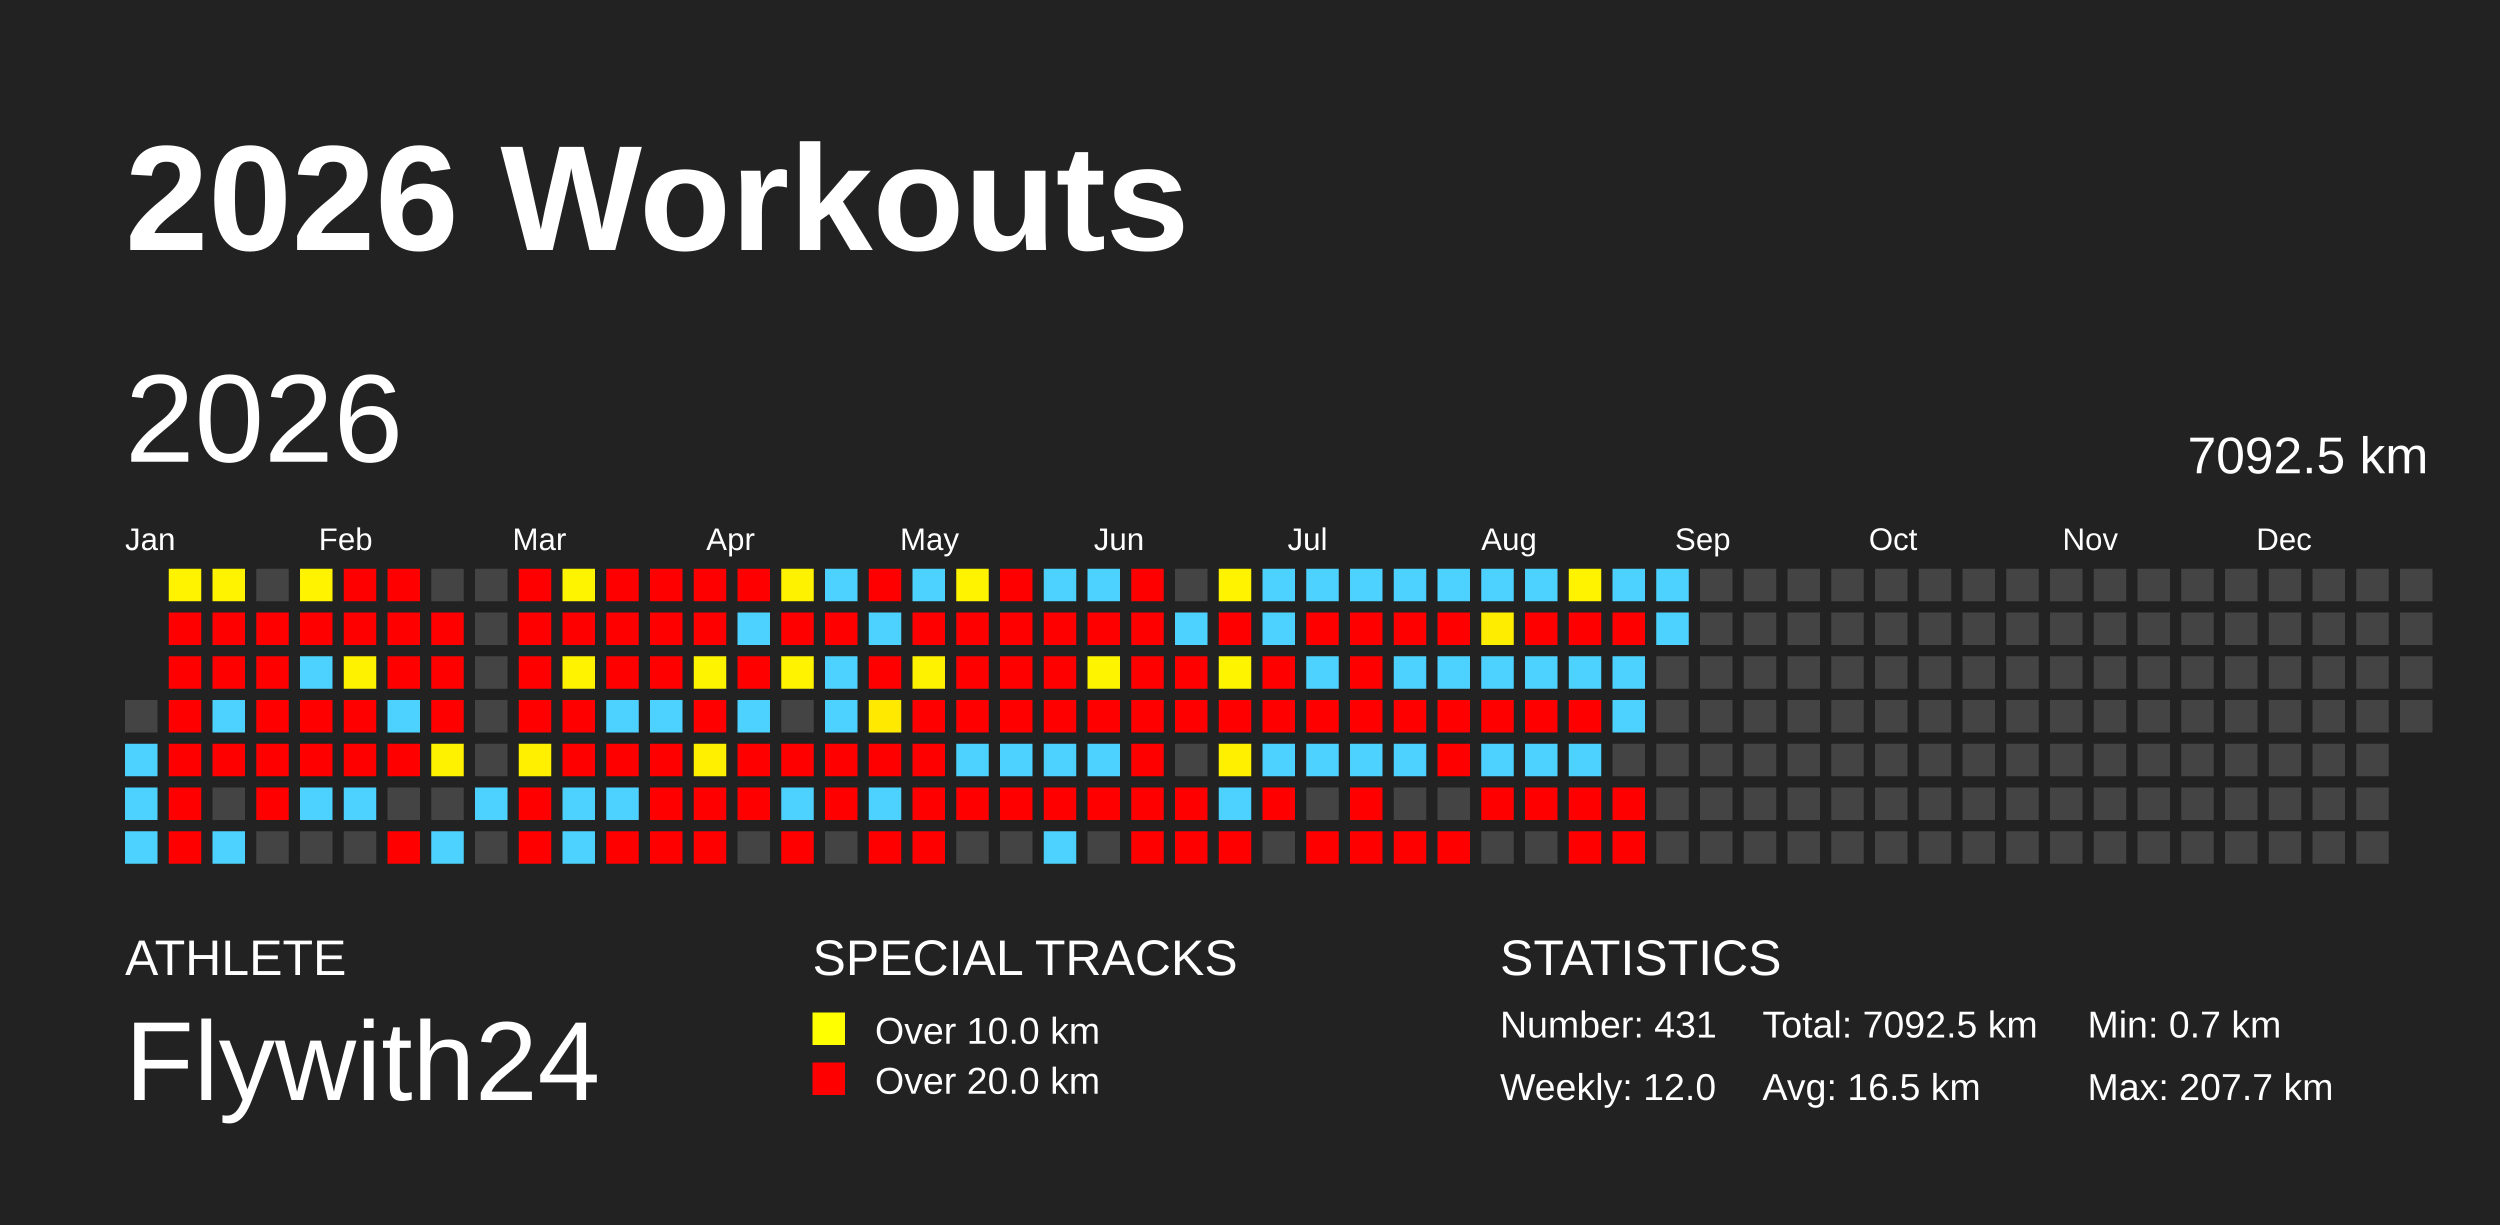
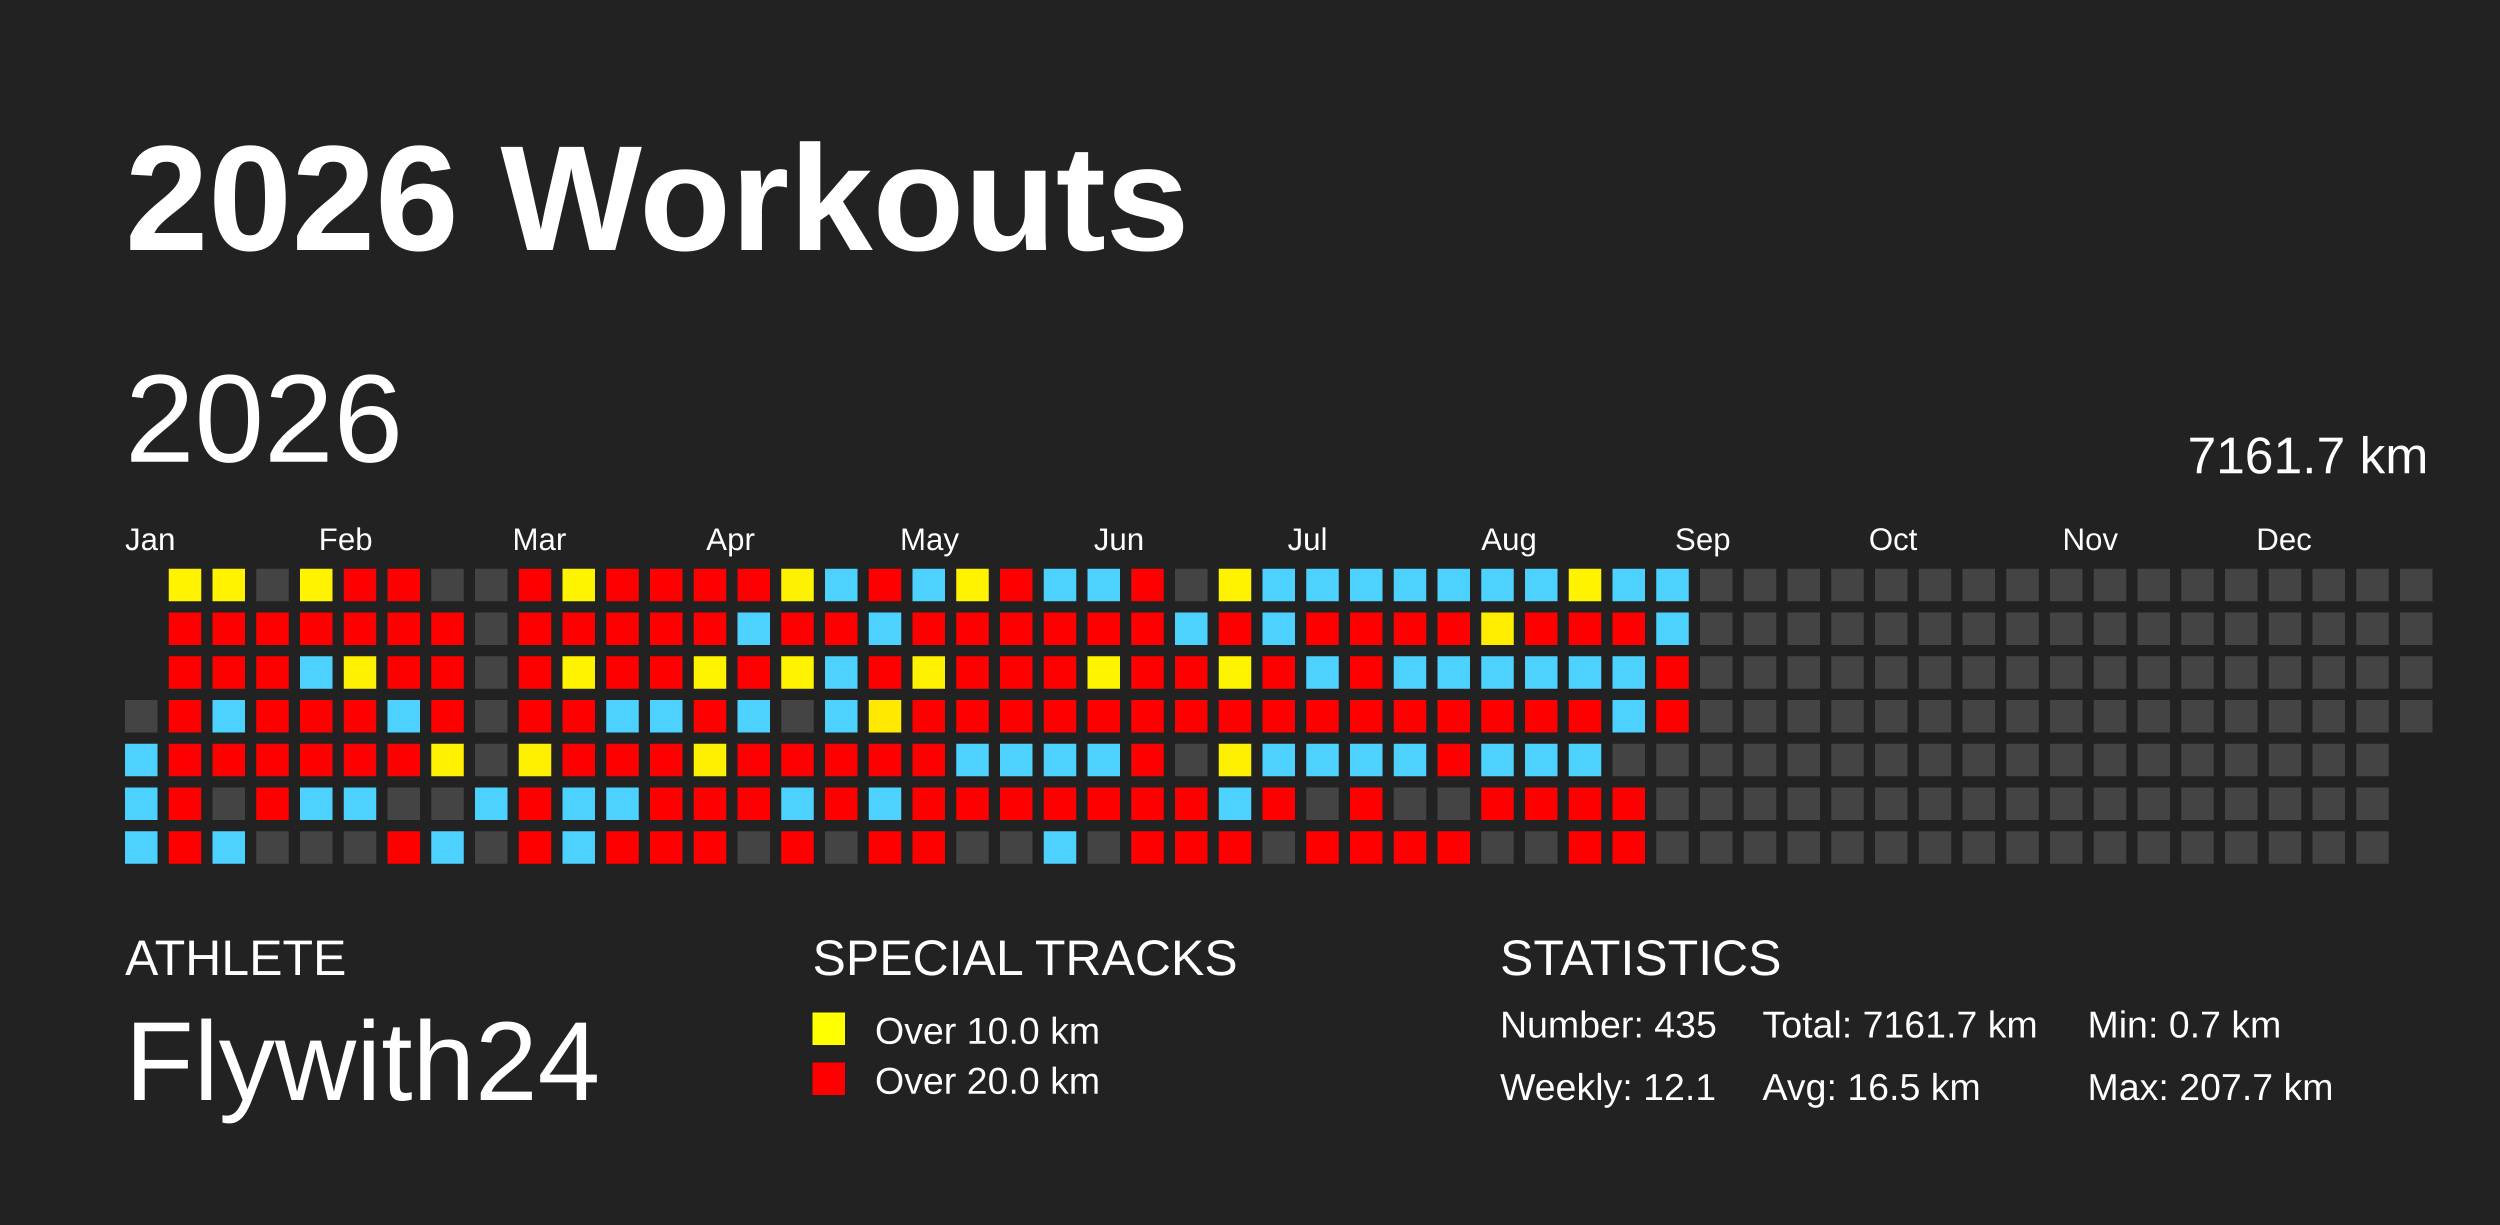
<svg xmlns="http://www.w3.org/2000/svg" baseProfile="full" height="98mm" version="1.1" viewBox="0,0,200,98" width="200mm">
  <defs />
  <rect fill="#222222" height="98" width="200" x="0" y="0" />
  <text fill="#FFFFFF" style="font-size:12px; font-family:Arial; font-weight:bold;" x="10" y="20">2026 Workouts</text>
  <text fill="#FFFFFF" style="font-size:4px; font-family:Arial" x="10" y="78">ATHLETE</text>
  <text fill="#FFFFFF" style="font-size:9px; font-family:Arial" x="10" y="88">Flywith24</text>
  <text fill="#FFFFFF" style="font-size:4px; font-family:Arial" x="65" y="78">SPECIAL TRACKS</text>
  <rect fill="yellow" height="2.6" width="2.6" x="65" y="81" />
  <text fill="#FFFFFF" style="font-size:3px; font-family:Arial" x="70" y="83.5">Over 10.0 km</text>
  <rect fill="red" height="2.6" width="2.6" x="65" y="85" />
  <text fill="#FFFFFF" style="font-size:3px; font-family:Arial" x="70" y="87.5">Over 20.0 km</text>
  <text fill="#FFFFFF" style="font-size:4px; font-family:Arial" x="120" y="78">STATISTICS</text>
-   <text fill="#FFFFFF" style="font-size:3px; font-family:Arial" x="120" y="83">Number: 431</text>
-   <text fill="#FFFFFF" style="font-size:3px; font-family:Arial" x="120" y="88">Weekly: 12.0</text>
-   <text fill="#FFFFFF" style="font-size:3px; font-family:Arial" x="141" y="83">Total: 7092.5 km</text>
+   <text fill="#FFFFFF" style="font-size:3px; font-family:Arial" x="120" y="83">Number: 435</text>
+   <text fill="#FFFFFF" style="font-size:3px; font-family:Arial" x="120" y="88">Weekly: 12.1</text>
+   <text fill="#FFFFFF" style="font-size:3px; font-family:Arial" x="141" y="83">Total: 7161.7 km</text>
  <text fill="#FFFFFF" style="font-size:3px; font-family:Arial" x="141" y="88">Avg: 16.5 km</text>
  <text fill="#FFFFFF" style="font-size:3px; font-family:Arial" x="167" y="83">Min: 0.7 km</text>
  <text fill="#FFFFFF" style="font-size:3px; font-family:Arial" x="167" y="88">Max: 207.7 km</text>
  <text dominant-baseline="hanging" fill="#FFFFFF" style="font-size:10.0px; font-family:Arial;" x="10" y="30">2026</text>
-   <text dominant-baseline="hanging" fill="#FFFFFF" style="font-size:4.125px; font-family:Arial;" x="175" y="35">7092.5 km</text>
+   <text dominant-baseline="hanging" fill="#FFFFFF" style="font-size:4.125px; font-family:Arial;" x="175" y="35">7161.7 km</text>
  <text fill="#FFFFFF" style="font-size:2.5px; font-family:Arial" x="10.0" y="44">Jan</text>
  <text fill="#FFFFFF" style="font-size:2.5px; font-family:Arial" x="25.5" y="44">Feb</text>
  <text fill="#FFFFFF" style="font-size:2.5px; font-family:Arial" x="41.0" y="44">Mar</text>
  <text fill="#FFFFFF" style="font-size:2.5px; font-family:Arial" x="56.5" y="44">Apr</text>
  <text fill="#FFFFFF" style="font-size:2.5px; font-family:Arial" x="72.0" y="44">May</text>
  <text fill="#FFFFFF" style="font-size:2.5px; font-family:Arial" x="87.5" y="44">Jun</text>
  <text fill="#FFFFFF" style="font-size:2.5px; font-family:Arial" x="103.0" y="44">Jul</text>
  <text fill="#FFFFFF" style="font-size:2.5px; font-family:Arial" x="118.5" y="44">Aug</text>
  <text fill="#FFFFFF" style="font-size:2.5px; font-family:Arial" x="134.0" y="44">Sep</text>
  <text fill="#FFFFFF" style="font-size:2.5px; font-family:Arial" x="149.5" y="44">Oct</text>
  <text fill="#FFFFFF" style="font-size:2.5px; font-family:Arial" x="165.0" y="44">Nov</text>
  <text fill="#FFFFFF" style="font-size:2.5px; font-family:Arial" x="180.5" y="44">Dec</text>
  <rect fill="#444444" height="2.6" width="2.6" x="10.0" y="56.0" />
  <rect fill="#4dd2ff" height="2.6" width="2.6" x="10.0" y="59.5" />
  <rect fill="#4dd2ff" height="2.6" width="2.6" x="10.0" y="63.0" />
  <rect fill="#4dd2ff" height="2.6" width="2.6" x="10.0" y="66.5" />
  <rect fill="#fff300" height="2.6" width="2.6" x="13.5" y="45.5" />
  <rect fill="red" height="2.6" width="2.6" x="13.5" y="49.0" />
  <rect fill="red" height="2.6" width="2.6" x="13.5" y="52.5" />
  <rect fill="red" height="2.6" width="2.6" x="13.5" y="56.0" />
  <rect fill="red" height="2.6" width="2.6" x="13.5" y="59.5" />
  <rect fill="red" height="2.6" width="2.6" x="13.5" y="63.0" />
  <rect fill="red" height="2.6" width="2.6" x="13.5" y="66.5" />
  <rect fill="#fff300" height="2.6" width="2.6" x="17.0" y="45.5" />
  <rect fill="red" height="2.6" width="2.6" x="17.0" y="49.0" />
  <rect fill="red" height="2.6" width="2.6" x="17.0" y="52.5" />
  <rect fill="#4dd2ff" height="2.6" width="2.6" x="17.0" y="56.0" />
  <rect fill="red" height="2.6" width="2.6" x="17.0" y="59.5" />
  <rect fill="#444444" height="2.6" width="2.6" x="17.0" y="63.0" />
  <rect fill="#4dd2ff" height="2.6" width="2.6" x="17.0" y="66.5" />
  <rect fill="#444444" height="2.6" width="2.6" x="20.5" y="45.5" />
  <rect fill="red" height="2.6" width="2.6" x="20.5" y="49.0" />
  <rect fill="red" height="2.6" width="2.6" x="20.5" y="52.5" />
  <rect fill="red" height="2.6" width="2.6" x="20.5" y="56.0" />
  <rect fill="red" height="2.6" width="2.6" x="20.5" y="59.5" />
  <rect fill="red" height="2.6" width="2.6" x="20.5" y="63.0" />
  <rect fill="#444444" height="2.6" width="2.6" x="20.5" y="66.5" />
  <rect fill="#fff300" height="2.6" width="2.6" x="24.0" y="45.5" />
  <rect fill="red" height="2.6" width="2.6" x="24.0" y="49.0" />
  <rect fill="#4dd2ff" height="2.6" width="2.6" x="24.0" y="52.5" />
  <rect fill="red" height="2.6" width="2.6" x="24.0" y="56.0" />
  <rect fill="red" height="2.6" width="2.6" x="24.0" y="59.5" />
  <rect fill="#4dd2ff" height="2.6" width="2.6" x="24.0" y="63.0" />
  <rect fill="#444444" height="2.6" width="2.6" x="24.0" y="66.5" />
  <rect fill="red" height="2.6" width="2.6" x="27.5" y="45.5" />
  <rect fill="red" height="2.6" width="2.6" x="27.5" y="49.0" />
  <rect fill="#fff200" height="2.6" width="2.6" x="27.5" y="52.5" />
  <rect fill="red" height="2.6" width="2.6" x="27.5" y="56.0" />
  <rect fill="red" height="2.6" width="2.6" x="27.5" y="59.5" />
  <rect fill="#4dd2ff" height="2.6" width="2.6" x="27.5" y="63.0" />
  <rect fill="#444444" height="2.6" width="2.6" x="27.5" y="66.5" />
  <rect fill="red" height="2.6" width="2.6" x="31.0" y="45.5" />
  <rect fill="red" height="2.6" width="2.6" x="31.0" y="49.0" />
  <rect fill="red" height="2.6" width="2.6" x="31.0" y="52.5" />
  <rect fill="#4dd2ff" height="2.6" width="2.6" x="31.0" y="56.0" />
  <rect fill="red" height="2.6" width="2.6" x="31.0" y="59.5" />
  <rect fill="#444444" height="2.6" width="2.6" x="31.0" y="63.0" />
  <rect fill="red" height="2.6" width="2.6" x="31.0" y="66.5" />
  <rect fill="#444444" height="2.6" width="2.6" x="34.5" y="45.5" />
  <rect fill="red" height="2.6" width="2.6" x="34.5" y="49.0" />
  <rect fill="red" height="2.6" width="2.6" x="34.5" y="52.5" />
  <rect fill="red" height="2.6" width="2.6" x="34.5" y="56.0" />
  <rect fill="#fff200" height="2.6" width="2.6" x="34.5" y="59.5" />
  <rect fill="#444444" height="2.6" width="2.6" x="34.5" y="63.0" />
  <rect fill="#4dd2ff" height="2.6" width="2.6" x="34.5" y="66.5" />
  <rect fill="#444444" height="2.6" width="2.6" x="38.0" y="45.5" />
  <rect fill="#444444" height="2.6" width="2.6" x="38.0" y="49.0" />
  <rect fill="#444444" height="2.6" width="2.6" x="38.0" y="52.5" />
  <rect fill="#444444" height="2.6" width="2.6" x="38.0" y="56.0" />
  <rect fill="#444444" height="2.6" width="2.6" x="38.0" y="59.5" />
  <rect fill="#4dd2ff" height="2.6" width="2.6" x="38.0" y="63.0" />
  <rect fill="#444444" height="2.6" width="2.6" x="38.0" y="66.5" />
  <rect fill="red" height="2.6" width="2.6" x="41.5" y="45.5" />
  <rect fill="red" height="2.6" width="2.6" x="41.5" y="49.0" />
  <rect fill="red" height="2.6" width="2.6" x="41.5" y="52.5" />
  <rect fill="red" height="2.6" width="2.6" x="41.5" y="56.0" />
  <rect fill="#fff000" height="2.6" width="2.6" x="41.5" y="59.5" />
  <rect fill="red" height="2.6" width="2.6" x="41.5" y="63.0" />
  <rect fill="red" height="2.6" width="2.6" x="41.5" y="66.5" />
  <rect fill="#fff400" height="2.6" width="2.6" x="45.0" y="45.5" />
  <rect fill="red" height="2.6" width="2.6" x="45.0" y="49.0" />
  <rect fill="#fff300" height="2.6" width="2.6" x="45.0" y="52.5" />
  <rect fill="red" height="2.6" width="2.6" x="45.0" y="56.0" />
  <rect fill="red" height="2.6" width="2.6" x="45.0" y="59.5" />
  <rect fill="#4dd2ff" height="2.6" width="2.6" x="45.0" y="63.0" />
  <rect fill="#4dd2ff" height="2.6" width="2.6" x="45.0" y="66.5" />
  <rect fill="red" height="2.6" width="2.6" x="48.5" y="45.5" />
  <rect fill="red" height="2.6" width="2.6" x="48.5" y="49.0" />
  <rect fill="red" height="2.6" width="2.6" x="48.5" y="52.5" />
  <rect fill="#4dd2ff" height="2.6" width="2.6" x="48.5" y="56.0" />
  <rect fill="red" height="2.6" width="2.6" x="48.5" y="59.5" />
  <rect fill="#4dd2ff" height="2.6" width="2.6" x="48.5" y="63.0" />
  <rect fill="red" height="2.6" width="2.6" x="48.5" y="66.5" />
  <rect fill="red" height="2.6" width="2.6" x="52.0" y="45.5" />
  <rect fill="red" height="2.6" width="2.6" x="52.0" y="49.0" />
  <rect fill="red" height="2.6" width="2.6" x="52.0" y="52.5" />
  <rect fill="#4dd2ff" height="2.6" width="2.6" x="52.0" y="56.0" />
  <rect fill="red" height="2.6" width="2.6" x="52.0" y="59.5" />
  <rect fill="red" height="2.6" width="2.6" x="52.0" y="63.0" />
  <rect fill="red" height="2.6" width="2.6" x="52.0" y="66.5" />
  <rect fill="red" height="2.6" width="2.6" x="55.5" y="45.5" />
  <rect fill="red" height="2.6" width="2.6" x="55.5" y="49.0" />
  <rect fill="#fff400" height="2.6" width="2.6" x="55.5" y="52.5" />
  <rect fill="red" height="2.6" width="2.6" x="55.5" y="56.0" />
  <rect fill="#fff000" height="2.6" width="2.6" x="55.5" y="59.5" />
  <rect fill="red" height="2.6" width="2.6" x="55.5" y="63.0" />
  <rect fill="red" height="2.6" width="2.6" x="55.5" y="66.5" />
  <rect fill="red" height="2.6" width="2.6" x="59.0" y="45.5" />
  <rect fill="#4dd2ff" height="2.6" width="2.6" x="59.0" y="49.0" />
  <rect fill="red" height="2.6" width="2.6" x="59.0" y="52.5" />
  <rect fill="#4dd2ff" height="2.6" width="2.6" x="59.0" y="56.0" />
  <rect fill="red" height="2.6" width="2.6" x="59.0" y="59.5" />
  <rect fill="red" height="2.6" width="2.6" x="59.0" y="63.0" />
  <rect fill="#444444" height="2.6" width="2.6" x="59.0" y="66.5" />
  <rect fill="#fff200" height="2.6" width="2.6" x="62.5" y="45.5" />
  <rect fill="red" height="2.6" width="2.6" x="62.5" y="49.0" />
  <rect fill="#fff300" height="2.6" width="2.6" x="62.5" y="52.5" />
  <rect fill="#444444" height="2.6" width="2.6" x="62.5" y="56.0" />
  <rect fill="red" height="2.6" width="2.6" x="62.5" y="59.5" />
  <rect fill="#4dd2ff" height="2.6" width="2.6" x="62.5" y="63.0" />
  <rect fill="red" height="2.6" width="2.6" x="62.5" y="66.5" />
  <rect fill="#4dd2ff" height="2.6" width="2.6" x="66.0" y="45.5" />
  <rect fill="red" height="2.6" width="2.6" x="66.0" y="49.0" />
  <rect fill="#4dd2ff" height="2.6" width="2.6" x="66.0" y="52.5" />
  <rect fill="#4dd2ff" height="2.6" width="2.6" x="66.0" y="56.0" />
  <rect fill="red" height="2.6" width="2.6" x="66.0" y="59.5" />
  <rect fill="red" height="2.6" width="2.6" x="66.0" y="63.0" />
  <rect fill="#444444" height="2.6" width="2.6" x="66.0" y="66.5" />
  <rect fill="red" height="2.6" width="2.6" x="69.5" y="45.5" />
  <rect fill="#4dd2ff" height="2.6" width="2.6" x="69.5" y="49.0" />
  <rect fill="red" height="2.6" width="2.6" x="69.5" y="52.5" />
  <rect fill="#ffe900" height="2.6" width="2.6" x="69.5" y="56.0" />
  <rect fill="red" height="2.6" width="2.6" x="69.5" y="59.5" />
  <rect fill="#4dd2ff" height="2.6" width="2.6" x="69.5" y="63.0" />
  <rect fill="red" height="2.6" width="2.6" x="69.5" y="66.5" />
  <rect fill="#4dd2ff" height="2.6" width="2.6" x="73.0" y="45.5" />
  <rect fill="red" height="2.6" width="2.6" x="73.0" y="49.0" />
  <rect fill="#fff200" height="2.6" width="2.6" x="73.0" y="52.5" />
  <rect fill="red" height="2.6" width="2.6" x="73.0" y="56.0" />
  <rect fill="red" height="2.6" width="2.6" x="73.0" y="59.5" />
  <rect fill="red" height="2.6" width="2.6" x="73.0" y="63.0" />
  <rect fill="red" height="2.6" width="2.6" x="73.0" y="66.5" />
  <rect fill="#fff300" height="2.6" width="2.6" x="76.5" y="45.5" />
  <rect fill="red" height="2.6" width="2.6" x="76.5" y="49.0" />
  <rect fill="red" height="2.6" width="2.6" x="76.5" y="52.5" />
  <rect fill="red" height="2.6" width="2.6" x="76.5" y="56.0" />
  <rect fill="#4dd2ff" height="2.6" width="2.6" x="76.5" y="59.5" />
  <rect fill="red" height="2.6" width="2.6" x="76.5" y="63.0" />
  <rect fill="#444444" height="2.6" width="2.6" x="76.5" y="66.5" />
  <rect fill="red" height="2.6" width="2.6" x="80.0" y="45.5" />
  <rect fill="red" height="2.6" width="2.6" x="80.0" y="49.0" />
  <rect fill="red" height="2.6" width="2.6" x="80.0" y="52.5" />
  <rect fill="red" height="2.6" width="2.6" x="80.0" y="56.0" />
  <rect fill="#4dd2ff" height="2.6" width="2.6" x="80.0" y="59.5" />
  <rect fill="red" height="2.6" width="2.6" x="80.0" y="63.0" />
  <rect fill="#444444" height="2.6" width="2.6" x="80.0" y="66.5" />
  <rect fill="#4dd2ff" height="2.6" width="2.6" x="83.5" y="45.5" />
  <rect fill="red" height="2.6" width="2.6" x="83.5" y="49.0" />
  <rect fill="red" height="2.6" width="2.6" x="83.5" y="52.5" />
  <rect fill="red" height="2.6" width="2.6" x="83.5" y="56.0" />
  <rect fill="#4dd2ff" height="2.6" width="2.6" x="83.5" y="59.5" />
  <rect fill="red" height="2.6" width="2.6" x="83.5" y="63.0" />
  <rect fill="#4dd2ff" height="2.6" width="2.6" x="83.5" y="66.5" />
  <rect fill="#4dd2ff" height="2.6" width="2.6" x="87.0" y="45.5" />
  <rect fill="red" height="2.6" width="2.6" x="87.0" y="49.0" />
  <rect fill="#fff400" height="2.6" width="2.6" x="87.0" y="52.5" />
  <rect fill="red" height="2.6" width="2.6" x="87.0" y="56.0" />
  <rect fill="#4dd2ff" height="2.6" width="2.6" x="87.0" y="59.5" />
  <rect fill="red" height="2.6" width="2.6" x="87.0" y="63.0" />
  <rect fill="#444444" height="2.6" width="2.6" x="87.0" y="66.5" />
  <rect fill="red" height="2.6" width="2.6" x="90.5" y="45.5" />
  <rect fill="red" height="2.6" width="2.6" x="90.5" y="49.0" />
  <rect fill="red" height="2.6" width="2.6" x="90.5" y="52.5" />
  <rect fill="red" height="2.6" width="2.6" x="90.5" y="56.0" />
  <rect fill="red" height="2.6" width="2.6" x="90.5" y="59.5" />
  <rect fill="red" height="2.6" width="2.6" x="90.5" y="63.0" />
  <rect fill="red" height="2.6" width="2.6" x="90.5" y="66.5" />
  <rect fill="#444444" height="2.6" width="2.6" x="94.0" y="45.5" />
  <rect fill="#4dd2ff" height="2.6" width="2.6" x="94.0" y="49.0" />
  <rect fill="red" height="2.6" width="2.6" x="94.0" y="52.5" />
  <rect fill="red" height="2.6" width="2.6" x="94.0" y="56.0" />
  <rect fill="#444444" height="2.6" width="2.6" x="94.0" y="59.5" />
  <rect fill="red" height="2.6" width="2.6" x="94.0" y="63.0" />
  <rect fill="red" height="2.6" width="2.6" x="94.0" y="66.5" />
  <rect fill="#fff300" height="2.6" width="2.6" x="97.5" y="45.5" />
  <rect fill="red" height="2.6" width="2.6" x="97.5" y="49.0" />
  <rect fill="#fff400" height="2.6" width="2.6" x="97.5" y="52.5" />
  <rect fill="red" height="2.6" width="2.6" x="97.5" y="56.0" />
  <rect fill="#fff000" height="2.6" width="2.6" x="97.5" y="59.5" />
  <rect fill="#4dd2ff" height="2.6" width="2.6" x="97.5" y="63.0" />
  <rect fill="red" height="2.6" width="2.6" x="97.5" y="66.5" />
  <rect fill="#4dd2ff" height="2.6" width="2.6" x="101.0" y="45.5" />
  <rect fill="#4dd2ff" height="2.6" width="2.6" x="101.0" y="49.0" />
  <rect fill="red" height="2.6" width="2.6" x="101.0" y="52.5" />
  <rect fill="red" height="2.6" width="2.6" x="101.0" y="56.0" />
  <rect fill="#4dd2ff" height="2.6" width="2.6" x="101.0" y="59.5" />
  <rect fill="red" height="2.6" width="2.6" x="101.0" y="63.0" />
  <rect fill="#444444" height="2.6" width="2.6" x="101.0" y="66.5" />
  <rect fill="#4dd2ff" height="2.6" width="2.6" x="104.5" y="45.5" />
  <rect fill="red" height="2.6" width="2.6" x="104.5" y="49.0" />
  <rect fill="#4dd2ff" height="2.6" width="2.6" x="104.5" y="52.5" />
  <rect fill="red" height="2.6" width="2.6" x="104.5" y="56.0" />
  <rect fill="#4dd2ff" height="2.6" width="2.6" x="104.5" y="59.5" />
  <rect fill="#444444" height="2.6" width="2.6" x="104.5" y="63.0" />
  <rect fill="red" height="2.6" width="2.6" x="104.5" y="66.5" />
  <rect fill="#4dd2ff" height="2.6" width="2.6" x="108.0" y="45.5" />
  <rect fill="red" height="2.6" width="2.6" x="108.0" y="49.0" />
  <rect fill="red" height="2.6" width="2.6" x="108.0" y="52.5" />
  <rect fill="red" height="2.6" width="2.6" x="108.0" y="56.0" />
  <rect fill="#4dd2ff" height="2.6" width="2.6" x="108.0" y="59.5" />
  <rect fill="red" height="2.6" width="2.6" x="108.0" y="63.0" />
  <rect fill="red" height="2.6" width="2.6" x="108.0" y="66.5" />
  <rect fill="#4dd2ff" height="2.6" width="2.6" x="111.5" y="45.5" />
  <rect fill="red" height="2.6" width="2.6" x="111.5" y="49.0" />
  <rect fill="#4dd2ff" height="2.6" width="2.6" x="111.5" y="52.5" />
  <rect fill="red" height="2.6" width="2.6" x="111.5" y="56.0" />
  <rect fill="#4dd2ff" height="2.6" width="2.6" x="111.5" y="59.5" />
  <rect fill="#444444" height="2.6" width="2.6" x="111.5" y="63.0" />
  <rect fill="red" height="2.6" width="2.6" x="111.5" y="66.5" />
  <rect fill="#4dd2ff" height="2.6" width="2.6" x="115.0" y="45.5" />
  <rect fill="red" height="2.6" width="2.6" x="115.0" y="49.0" />
  <rect fill="#4dd2ff" height="2.6" width="2.6" x="115.0" y="52.5" />
  <rect fill="red" height="2.6" width="2.6" x="115.0" y="56.0" />
  <rect fill="red" height="2.6" width="2.6" x="115.0" y="59.5" />
  <rect fill="#444444" height="2.6" width="2.6" x="115.0" y="63.0" />
  <rect fill="red" height="2.6" width="2.6" x="115.0" y="66.5" />
  <rect fill="#4dd2ff" height="2.6" width="2.6" x="118.5" y="45.5" />
  <rect fill="#ffed00" height="2.6" width="2.6" x="118.5" y="49.0" />
  <rect fill="#4dd2ff" height="2.6" width="2.6" x="118.5" y="52.5" />
  <rect fill="red" height="2.6" width="2.6" x="118.5" y="56.0" />
  <rect fill="#4dd2ff" height="2.6" width="2.6" x="118.5" y="59.5" />
  <rect fill="red" height="2.6" width="2.6" x="118.5" y="63.0" />
  <rect fill="#444444" height="2.6" width="2.6" x="118.5" y="66.5" />
  <rect fill="#4dd2ff" height="2.6" width="2.6" x="122.0" y="45.5" />
  <rect fill="red" height="2.6" width="2.6" x="122.0" y="49.0" />
  <rect fill="#4dd2ff" height="2.6" width="2.6" x="122.0" y="52.5" />
  <rect fill="red" height="2.6" width="2.6" x="122.0" y="56.0" />
  <rect fill="#4dd2ff" height="2.6" width="2.6" x="122.0" y="59.5" />
  <rect fill="red" height="2.6" width="2.6" x="122.0" y="63.0" />
  <rect fill="#444444" height="2.6" width="2.6" x="122.0" y="66.5" />
  <rect fill="#fff300" height="2.6" width="2.6" x="125.5" y="45.5" />
  <rect fill="red" height="2.6" width="2.6" x="125.5" y="49.0" />
  <rect fill="#4dd2ff" height="2.6" width="2.6" x="125.5" y="52.5" />
  <rect fill="red" height="2.6" width="2.6" x="125.5" y="56.0" />
  <rect fill="#4dd2ff" height="2.6" width="2.6" x="125.5" y="59.5" />
  <rect fill="red" height="2.6" width="2.6" x="125.5" y="63.0" />
  <rect fill="red" height="2.6" width="2.6" x="125.5" y="66.5" />
  <rect fill="#4dd2ff" height="2.6" width="2.6" x="129.0" y="45.5" />
  <rect fill="red" height="2.6" width="2.6" x="129.0" y="49.0" />
  <rect fill="#4dd2ff" height="2.6" width="2.6" x="129.0" y="52.5" />
  <rect fill="#4dd2ff" height="2.6" width="2.6" x="129.0" y="56.0" />
  <rect fill="#444444" height="2.6" width="2.6" x="129.0" y="59.5" />
  <rect fill="red" height="2.6" width="2.6" x="129.0" y="63.0" />
  <rect fill="red" height="2.6" width="2.6" x="129.0" y="66.5" />
  <rect fill="#4dd2ff" height="2.6" width="2.6" x="132.5" y="45.5" />
  <rect fill="#4dd2ff" height="2.6" width="2.6" x="132.5" y="49.0" />
-   <rect fill="#444444" height="2.6" width="2.6" x="132.5" y="52.5" />
-   <rect fill="#444444" height="2.6" width="2.6" x="132.5" y="56.0" />
+   <rect fill="red" height="2.6" width="2.6" x="132.5" y="52.5" />
+   <rect fill="red" height="2.6" width="2.6" x="132.5" y="56.0" />
  <rect fill="#444444" height="2.6" width="2.6" x="132.5" y="59.5" />
  <rect fill="#444444" height="2.6" width="2.6" x="132.5" y="63.0" />
  <rect fill="#444444" height="2.6" width="2.6" x="132.5" y="66.5" />
  <rect fill="#444444" height="2.6" width="2.6" x="136.0" y="45.5" />
  <rect fill="#444444" height="2.6" width="2.6" x="136.0" y="49.0" />
  <rect fill="#444444" height="2.6" width="2.6" x="136.0" y="52.5" />
  <rect fill="#444444" height="2.6" width="2.6" x="136.0" y="56.0" />
  <rect fill="#444444" height="2.6" width="2.6" x="136.0" y="59.5" />
  <rect fill="#444444" height="2.6" width="2.6" x="136.0" y="63.0" />
  <rect fill="#444444" height="2.6" width="2.6" x="136.0" y="66.5" />
  <rect fill="#444444" height="2.6" width="2.6" x="139.5" y="45.5" />
  <rect fill="#444444" height="2.6" width="2.6" x="139.5" y="49.0" />
  <rect fill="#444444" height="2.6" width="2.6" x="139.5" y="52.5" />
  <rect fill="#444444" height="2.6" width="2.6" x="139.5" y="56.0" />
  <rect fill="#444444" height="2.6" width="2.6" x="139.5" y="59.5" />
  <rect fill="#444444" height="2.6" width="2.6" x="139.5" y="63.0" />
  <rect fill="#444444" height="2.6" width="2.6" x="139.5" y="66.5" />
  <rect fill="#444444" height="2.6" width="2.6" x="143.0" y="45.5" />
  <rect fill="#444444" height="2.6" width="2.6" x="143.0" y="49.0" />
  <rect fill="#444444" height="2.6" width="2.6" x="143.0" y="52.5" />
  <rect fill="#444444" height="2.6" width="2.6" x="143.0" y="56.0" />
  <rect fill="#444444" height="2.6" width="2.6" x="143.0" y="59.5" />
  <rect fill="#444444" height="2.6" width="2.6" x="143.0" y="63.0" />
  <rect fill="#444444" height="2.6" width="2.6" x="143.0" y="66.5" />
  <rect fill="#444444" height="2.6" width="2.6" x="146.5" y="45.5" />
  <rect fill="#444444" height="2.6" width="2.6" x="146.5" y="49.0" />
  <rect fill="#444444" height="2.6" width="2.6" x="146.5" y="52.5" />
  <rect fill="#444444" height="2.6" width="2.6" x="146.5" y="56.0" />
  <rect fill="#444444" height="2.6" width="2.6" x="146.5" y="59.5" />
  <rect fill="#444444" height="2.6" width="2.6" x="146.5" y="63.0" />
  <rect fill="#444444" height="2.6" width="2.6" x="146.5" y="66.5" />
  <rect fill="#444444" height="2.6" width="2.6" x="150.0" y="45.5" />
  <rect fill="#444444" height="2.6" width="2.6" x="150.0" y="49.0" />
  <rect fill="#444444" height="2.6" width="2.6" x="150.0" y="52.5" />
  <rect fill="#444444" height="2.6" width="2.6" x="150.0" y="56.0" />
  <rect fill="#444444" height="2.6" width="2.6" x="150.0" y="59.5" />
  <rect fill="#444444" height="2.6" width="2.6" x="150.0" y="63.0" />
  <rect fill="#444444" height="2.6" width="2.6" x="150.0" y="66.5" />
  <rect fill="#444444" height="2.6" width="2.6" x="153.5" y="45.5" />
  <rect fill="#444444" height="2.6" width="2.6" x="153.5" y="49.0" />
  <rect fill="#444444" height="2.6" width="2.6" x="153.5" y="52.5" />
  <rect fill="#444444" height="2.6" width="2.6" x="153.5" y="56.0" />
  <rect fill="#444444" height="2.6" width="2.6" x="153.5" y="59.5" />
  <rect fill="#444444" height="2.6" width="2.6" x="153.5" y="63.0" />
  <rect fill="#444444" height="2.6" width="2.6" x="153.5" y="66.5" />
  <rect fill="#444444" height="2.6" width="2.6" x="157.0" y="45.5" />
  <rect fill="#444444" height="2.6" width="2.6" x="157.0" y="49.0" />
  <rect fill="#444444" height="2.6" width="2.6" x="157.0" y="52.5" />
  <rect fill="#444444" height="2.6" width="2.6" x="157.0" y="56.0" />
  <rect fill="#444444" height="2.6" width="2.6" x="157.0" y="59.5" />
  <rect fill="#444444" height="2.6" width="2.6" x="157.0" y="63.0" />
  <rect fill="#444444" height="2.6" width="2.6" x="157.0" y="66.5" />
  <rect fill="#444444" height="2.6" width="2.6" x="160.5" y="45.5" />
  <rect fill="#444444" height="2.6" width="2.6" x="160.5" y="49.0" />
  <rect fill="#444444" height="2.6" width="2.6" x="160.5" y="52.5" />
  <rect fill="#444444" height="2.6" width="2.6" x="160.5" y="56.0" />
  <rect fill="#444444" height="2.6" width="2.6" x="160.5" y="59.5" />
  <rect fill="#444444" height="2.6" width="2.6" x="160.5" y="63.0" />
  <rect fill="#444444" height="2.6" width="2.6" x="160.5" y="66.5" />
  <rect fill="#444444" height="2.6" width="2.6" x="164.0" y="45.5" />
  <rect fill="#444444" height="2.6" width="2.6" x="164.0" y="49.0" />
  <rect fill="#444444" height="2.6" width="2.6" x="164.0" y="52.5" />
  <rect fill="#444444" height="2.6" width="2.6" x="164.0" y="56.0" />
  <rect fill="#444444" height="2.6" width="2.6" x="164.0" y="59.5" />
  <rect fill="#444444" height="2.6" width="2.6" x="164.0" y="63.0" />
  <rect fill="#444444" height="2.6" width="2.6" x="164.0" y="66.5" />
  <rect fill="#444444" height="2.6" width="2.6" x="167.5" y="45.5" />
  <rect fill="#444444" height="2.6" width="2.6" x="167.5" y="49.0" />
  <rect fill="#444444" height="2.6" width="2.6" x="167.5" y="52.5" />
  <rect fill="#444444" height="2.6" width="2.6" x="167.5" y="56.0" />
  <rect fill="#444444" height="2.6" width="2.6" x="167.5" y="59.5" />
  <rect fill="#444444" height="2.6" width="2.6" x="167.5" y="63.0" />
  <rect fill="#444444" height="2.6" width="2.6" x="167.5" y="66.5" />
  <rect fill="#444444" height="2.6" width="2.6" x="171.0" y="45.5" />
  <rect fill="#444444" height="2.6" width="2.6" x="171.0" y="49.0" />
  <rect fill="#444444" height="2.6" width="2.6" x="171.0" y="52.5" />
  <rect fill="#444444" height="2.6" width="2.6" x="171.0" y="56.0" />
  <rect fill="#444444" height="2.6" width="2.6" x="171.0" y="59.5" />
  <rect fill="#444444" height="2.6" width="2.6" x="171.0" y="63.0" />
  <rect fill="#444444" height="2.6" width="2.6" x="171.0" y="66.5" />
  <rect fill="#444444" height="2.6" width="2.6" x="174.5" y="45.5" />
  <rect fill="#444444" height="2.6" width="2.6" x="174.5" y="49.0" />
  <rect fill="#444444" height="2.6" width="2.6" x="174.5" y="52.5" />
  <rect fill="#444444" height="2.6" width="2.6" x="174.5" y="56.0" />
  <rect fill="#444444" height="2.6" width="2.6" x="174.5" y="59.5" />
  <rect fill="#444444" height="2.6" width="2.6" x="174.5" y="63.0" />
  <rect fill="#444444" height="2.6" width="2.6" x="174.5" y="66.5" />
  <rect fill="#444444" height="2.6" width="2.6" x="178.0" y="45.5" />
  <rect fill="#444444" height="2.6" width="2.6" x="178.0" y="49.0" />
  <rect fill="#444444" height="2.6" width="2.6" x="178.0" y="52.5" />
  <rect fill="#444444" height="2.6" width="2.6" x="178.0" y="56.0" />
  <rect fill="#444444" height="2.6" width="2.6" x="178.0" y="59.5" />
  <rect fill="#444444" height="2.6" width="2.6" x="178.0" y="63.0" />
  <rect fill="#444444" height="2.6" width="2.6" x="178.0" y="66.5" />
  <rect fill="#444444" height="2.6" width="2.6" x="181.5" y="45.5" />
  <rect fill="#444444" height="2.6" width="2.6" x="181.5" y="49.0" />
  <rect fill="#444444" height="2.6" width="2.6" x="181.5" y="52.5" />
  <rect fill="#444444" height="2.6" width="2.6" x="181.5" y="56.0" />
  <rect fill="#444444" height="2.6" width="2.6" x="181.5" y="59.5" />
  <rect fill="#444444" height="2.6" width="2.6" x="181.5" y="63.0" />
  <rect fill="#444444" height="2.6" width="2.6" x="181.5" y="66.5" />
  <rect fill="#444444" height="2.6" width="2.6" x="185.0" y="45.5" />
  <rect fill="#444444" height="2.6" width="2.6" x="185.0" y="49.0" />
  <rect fill="#444444" height="2.6" width="2.6" x="185.0" y="52.5" />
  <rect fill="#444444" height="2.6" width="2.6" x="185.0" y="56.0" />
  <rect fill="#444444" height="2.6" width="2.6" x="185.0" y="59.5" />
  <rect fill="#444444" height="2.6" width="2.6" x="185.0" y="63.0" />
  <rect fill="#444444" height="2.6" width="2.6" x="185.0" y="66.5" />
  <rect fill="#444444" height="2.6" width="2.6" x="188.5" y="45.5" />
  <rect fill="#444444" height="2.6" width="2.6" x="188.5" y="49.0" />
  <rect fill="#444444" height="2.6" width="2.6" x="188.5" y="52.5" />
  <rect fill="#444444" height="2.6" width="2.6" x="188.5" y="56.0" />
  <rect fill="#444444" height="2.6" width="2.6" x="188.5" y="59.5" />
  <rect fill="#444444" height="2.6" width="2.6" x="188.5" y="63.0" />
  <rect fill="#444444" height="2.6" width="2.6" x="188.5" y="66.5" />
  <rect fill="#444444" height="2.6" width="2.6" x="192.0" y="45.5" />
  <rect fill="#444444" height="2.6" width="2.6" x="192.0" y="49.0" />
  <rect fill="#444444" height="2.6" width="2.6" x="192.0" y="52.5" />
  <rect fill="#444444" height="2.6" width="2.6" x="192.0" y="56.0" />
</svg>
